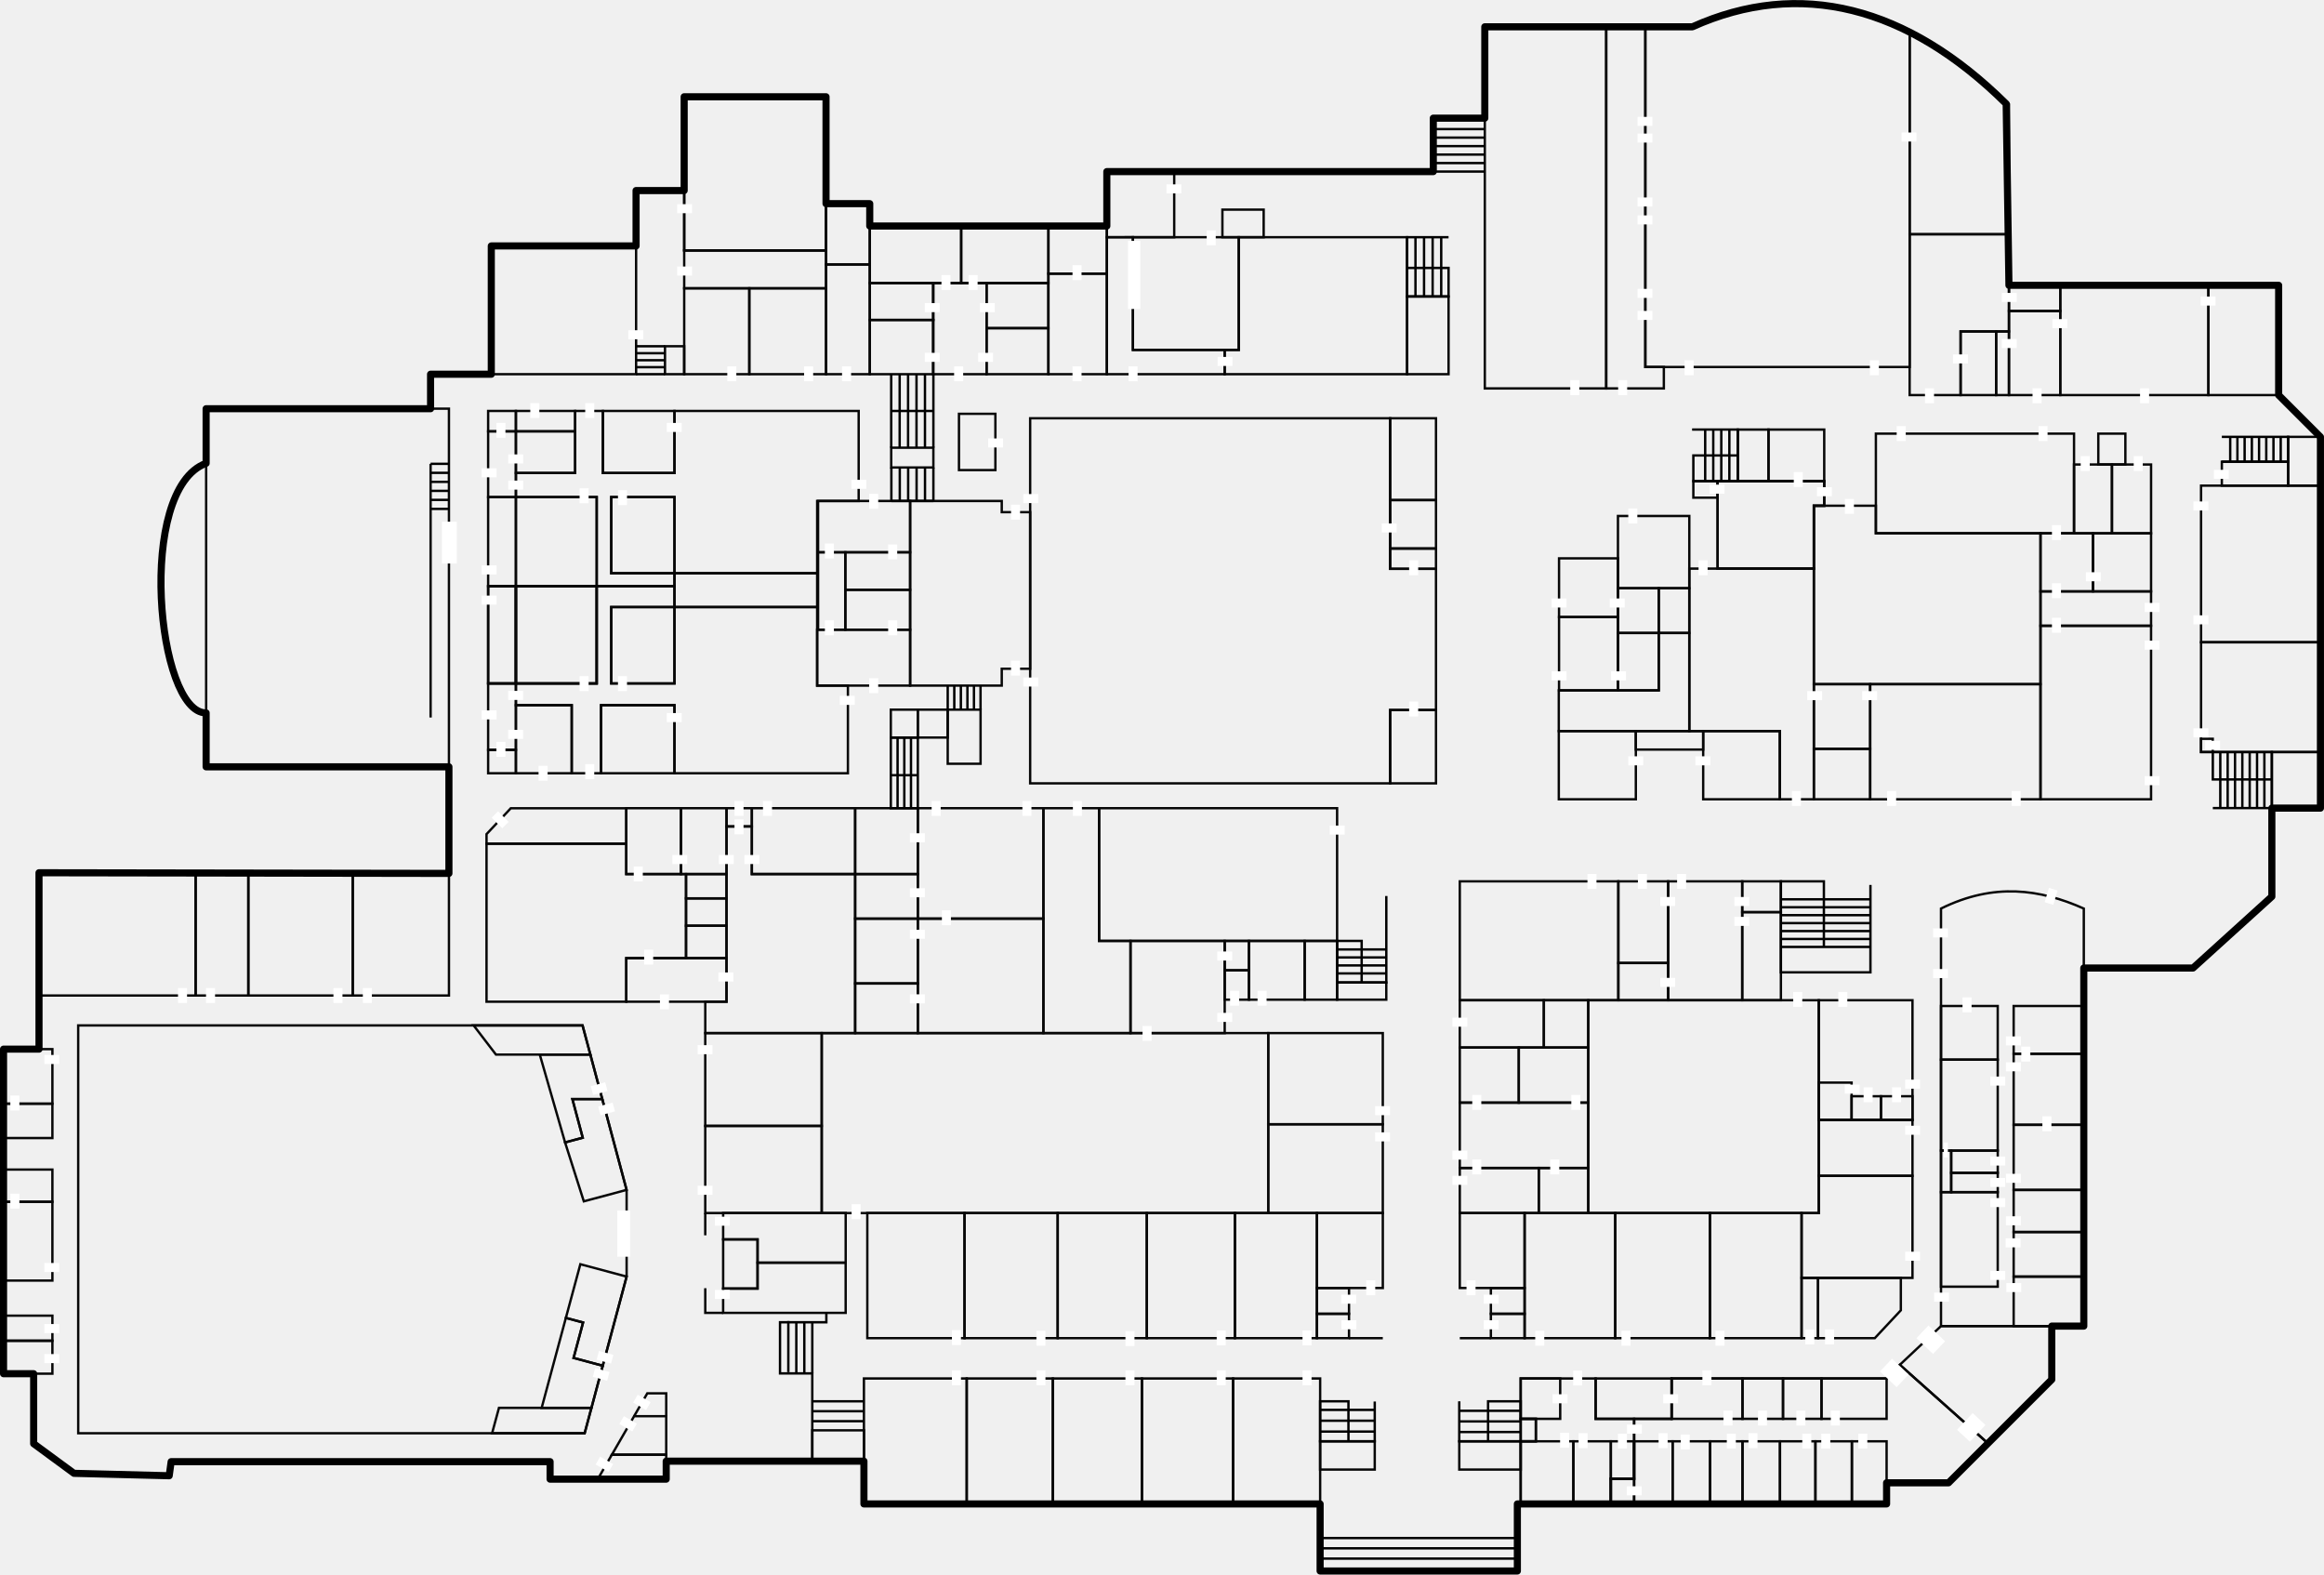
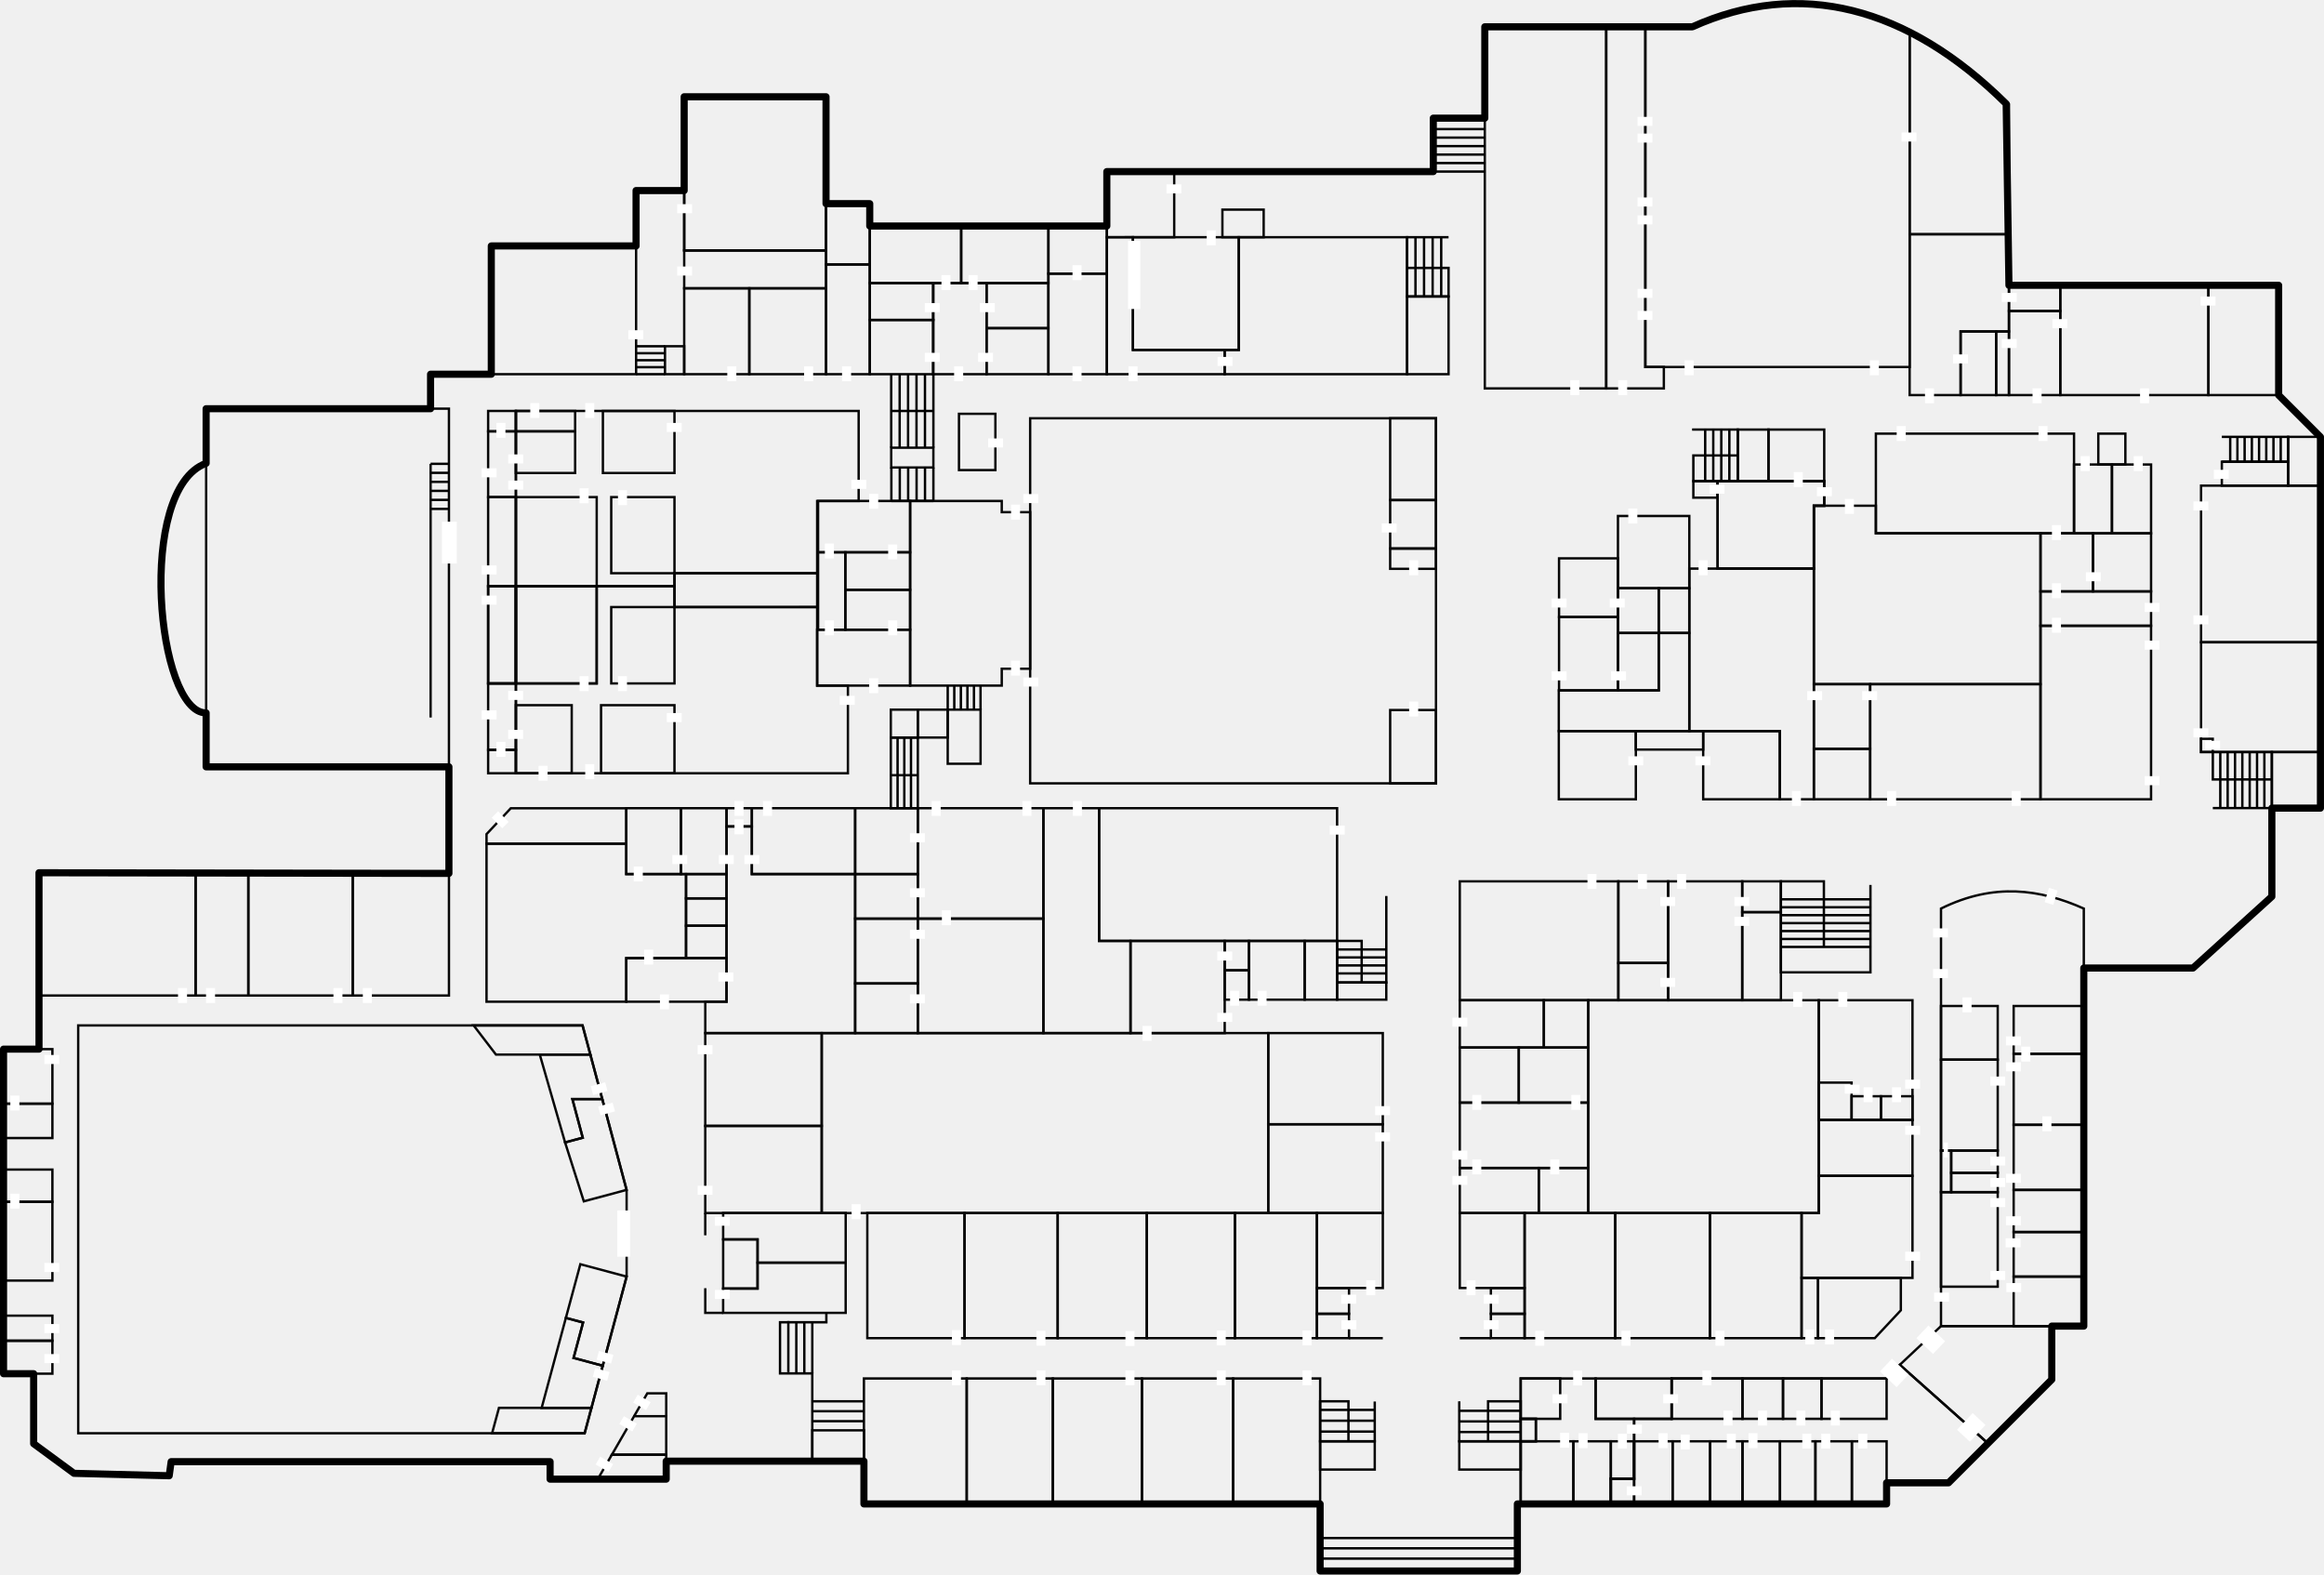
<svg xmlns="http://www.w3.org/2000/svg" width="6.151in" height="4.167in" enable-background="new" version="1.1" viewBox="0 0 590.54 400" xml:space="preserve">
  <g transform="translate(-10.591 -350.69)" fill="none" opacity=".97" stroke="#000">
    <g stroke-linecap="round" stroke-width=".602">
      <rect id="room100" x="472.75" y="604.78" width="23.812" height="30.416" opacity="1" />
      <rect id="room129" x="20.503" y="572.39" width="39.797" height="31.199" opacity="1" />
      <rect id="room131" x="60.301" y="572.43" width="13.39" height="31.154" opacity="1" />
      <rect id="room133" x="73.69" y="572.55" width="26.536" height="31.031" opacity="1" />
      <rect id="room135" x="100.23" y="572.55" width="24.443" height="31.031" opacity="1" />
      <rect id="room137" x="62.974" y="454.49" width="61.696" height="90.982" opacity="1" />
      <rect id="room176" x="135.44" y="413.14" width="36.788" height="32.591" opacity="1" />
      <rect x="184.45" y="375.24" width="36.047" height="39.031" opacity="1" />
      <rect x="220.5" y="402.4" width="11.11" height="15.455" opacity="1" />
      <rect id="room168" x="220.5" y="417.85" width="11.11" height="27.875" opacity="1" />
      <rect id="room170" x="200.99" y="423.9" width="19.505" height="21.83" opacity="1" />
      <rect id="room172" x="184.45" y="423.9" width="16.542" height="21.83" opacity="1" />
      <rect id="room166B" x="231.61" y="408.08" width="23.22" height="14.49" opacity="1" />
      <rect id="room166A" x="231.61" y="422.57" width="16.165" height="9.384" opacity="1" />
      <rect id="room166" x="247.67" y="422.57" width="13.618" height="23.162" opacity="1" />
      <rect id="room166C" x="254.83" y="408.08" width="22.172" height="14.49" opacity="1" />
      <rect id="room166D" x="261.28" y="422.57" width="15.713" height="11.465" opacity="1" />
      <rect id="room166E" x="261.28" y="434.03" width="15.713" height="11.697" opacity="1" />
      <rect id="room164A" x="277" y="408.08" width="14.852" height="12.098" opacity="1" />
      <rect id="room164" x="277" y="420.18" width="14.852" height="25.554" opacity="1" />
      <rect x="298.47" y="410.92" width="26.898" height="28.632" opacity="1" />
      <path id="room162" d="m291.85 410.92v34.807l29.933 2.2e-4v-6.176h-23.31v-28.632z" opacity="1" />
      <path d="m325.37 410.92v28.632h-3.587v6.176h46.361v-34.807z" opacity="1" />
      <rect x="321.21" y="403.92" width="10.483" height="7.003" opacity="1" />
      <rect x="368.14" y="425.98" width="10.537" height="19.748" opacity="1" />
      <rect id="room158" x="387.89" y="357.46" width="30.845" height="91.881" opacity="1" />
      <path d="m418.74 357.46v91.881h14.643v-5.44h-4.704v-86.441z" opacity="1" />
      <path id="room156" d="m428.68 357.46h11.988c18.039-8.507 33.256-8.076 55.177 1.294v85.147h-67.165z" opacity="1" />
      <path id="room156A" d="m495.84 358.76c9.493 5.035 18.154 11.4 25.236 18.347v33.067h-25.236z" opacity="1" />
      <path id="room154C" d="m495.84 410.17v40.867h12.951v-16.17h12.285v-24.697z" opacity="1" />
      <rect x="508.79" y="434.87" width="9.029" height="16.17" opacity="1" />
      <rect x="517.82" y="434.87" width="3.255" height="16.17" opacity="1" />
      <rect x="521.08" y="423.14" width="13.037" height="6.52" opacity="1" />
      <rect id="room152" x="521.08" y="429.66" width="13.037" height="21.379" opacity="1" />
      <rect id="room150" x="534.11" y="423.14" width="37.649" height="27.9" opacity="1" />
      <rect id="room150A" x="571.76" y="423.14" width="17.846" height="27.9" opacity="1" />
      <rect id="room148" x="569.89" y="474.04" width="30.332" height="39.794" opacity="1" />
      <rect id="room146" x="569.89" y="513.83" width="30.332" height="27.899" opacity="1" />
      <path d="m471.5 479.15v45.331h57.593v-38.334h-41.833v-6.997z" opacity="1" />
      <rect id="room153" x="487.26" y="460.83" width="50.352" height="25.312" opacity="1" />
      <rect x="529.09" y="486.15" width="13.338" height="14.758" opacity="1" />
      <rect x="542.43" y="486.15" width="14.758" height="14.758" opacity="1" />
      <rect x="537.61" y="468.67" width="9.638" height="17.481" opacity="1" />
      <rect id="room151" x="529.09" y="500.91" width="28.096" height="8.735" opacity="1" />
      <rect id="room149" x="529.09" y="509.64" width="28.096" height="44.085" opacity="1" />
      <rect id="room147" x="485.81" y="524.48" width="43.281" height="29.244" opacity="1" />
      <rect x="471.5" y="524.48" width="14.312" height="16.423" opacity="1" />
      <rect x="471.5" y="540.9" width="14.312" height="12.821" opacity="1" />
      <path id="room145" d="m439.85 495.12v41.285h23.002v17.317h8.646v-58.602z" opacity="1" />
      <path d="m447.05 472.9v22.223h24.449v-15.972h2.64v-6.251h-2.64z" opacity="1" />
      <rect x="459.97" y="459.8" width="14.166" height="13.104" opacity="1" />
      <rect x="443.38" y="536.41" width="19.474" height="17.317" opacity="1" />
      <path d="m432.09 511.47v14.584h-25.403v10.35h33.166v-24.934z" opacity="1" />
      <path id="room155" d="m447.05 472.9v22.223h24.449v-15.972h2.64v-6.251h-2.64z" opacity="1" />
      <rect id="room157" x="421.72" y="481.75" width="18.133" height="18.362" opacity="1" />
      <rect x="421.72" y="500.11" width="10.37" height="11.361" opacity="1" />
      <rect x="432.09" y="500.11" width="7.763" height="11.361" opacity="1" />
      <rect x="421.72" y="511.47" width="10.37" height="14.584" opacity="1" />
      <rect id="room159" x="406.75" y="492.51" width="14.969" height="14.918" opacity="1" />
      <rect id="room161" x="406.75" y="507.43" width="14.969" height="18.627" opacity="1" />
      <rect x="406.69" y="536.41" width="19.576" height="17.317" opacity="1" />
      <rect x="547.25" y="468.67" width="9.939" height="17.481" opacity="1" />
-       <path id="room163" d="m272.36 456.92v92.759h91.479v-18.629h11.644v-35.874h-11.644v-38.256z" opacity="1" />
      <rect x="363.84" y="490.02" width="11.643" height="5.156" opacity="1" />
      <rect x="363.84" y="477.71" width="11.643" height="12.308" opacity="1" />
      <rect x="363.84" y="456.92" width="11.643" height="20.791" opacity="1" />
      <rect x="363.84" y="531.05" width="11.643" height="18.629" opacity="1" />
      <path id="room143" d="m241.86 477.94v46.901h23.281v-4.276h7.218v-39.785h-7.218v-2.841z" opacity="1" />
      <rect id="room141" x="218.24" y="510.64" width="23.624" height="14.206" opacity="1" />
      <rect id="room167" x="218.47" y="477.94" width="23.388" height="13.03" opacity="1" />
      <rect x="225.39" y="490.97" width="16.465" height="9.535" opacity="1" />
      <rect x="225.39" y="500.51" width="16.465" height="10.131" opacity="1" />
      <rect x="218.47" y="490.97" width="6.923" height="19.666" opacity="1" />
      <rect x="165.91" y="476.95" width="16.07" height="19.35" opacity="1" />
      <rect x="181.98" y="496.3" width="36.254" height="8.59" opacity="1" />
      <rect id="room139Z" x="165.91" y="504.89" width="16.07" height="19.406" opacity="1" />
      <rect x="163.79" y="455.07" width="18.187" height="15.76" opacity="1" />
      <rect id="room139A" x="163.32" y="529.82" width="18.658" height="17.289" opacity="1" />
      <rect x="141.68" y="476.95" width="20.539" height="22.643" opacity="1" />
      <rect x="141.68" y="499.59" width="20.539" height="24.703" opacity="1" />
      <rect id="room137E" x="141.68" y="460.25" width="15.054" height="10.585" opacity="1" />
      <rect id="room137A" x="141.68" y="529.82" width="14.189" height="17.289" opacity="1" />
-       <path id="room169" d="m156.74 455.07v15.759h-15.055v6.115h20.54v22.643h19.758v-3.293h-16.07v-19.35h16.07v19.35h36.254v-18.353h10.547v-22.873l-10.547 2.6e-4h-36.254v15.759h-18.187v-15.759z" opacity="1" />
-       <path id="room139" d="m162.22 499.59v24.703h-20.54v5.527h14.189v17.289h7.452v-17.289h18.657v17.289h44.071v-22.263h-7.817v-19.96h-36.254v19.407h-16.07v-19.407h16.07v-5.297z" opacity="1" />
+       <path id="room169" d="m141.68 455.07 2.6e-4 44.519 40.298 2e-5 9e-5 -3.293 36.254 3e-5v-18.353h10.547v-22.873z" opacity="1" />
+       <path id="room139" d="m162.22 499.59-20.539-2e-5v47.519s41.52 2.1e-4 84.369 2.1e-4v-22.263h-7.817v-19.96l-36.254 4.2e-4 -9e-5 -5.297z" opacity="1" />
      <rect id="room139B" x="141.68" y="499.59" width="20.539" height="24.703" opacity="1" />
      <rect x="134.63" y="541.17" width="7.057" height="5.939" opacity="1" />
      <rect x="134.63" y="499.59" width="7.056" height="24.703" opacity="1" />
      <rect x="134.63" y="524.29" width="7.057" height="16.877" opacity="1" />
      <rect id="room137D" x="134.63" y="476.95" width="7.057" height="22.643" opacity="1" />
      <rect id="room137C" x="134.63" y="499.59" width="7.056" height="24.703" opacity="1" />
      <rect x="134.63" y="460.25" width="7.056" height="16.701" opacity="1" />
      <rect x="134.63" y="455.07" width="7.056" height="5.175" opacity="1" />
      <path id="room144" d="m503.81 581.49c13.499-6.666 25.224-4.911 36.286 0v106.07h-36.286z" opacity="1" />
      <rect id="room144A" x="522.27" y="606.24" width="17.823" height="12.142" opacity="1" />
      <rect id="room144D" x="522.27" y="652.98" width="17.823" height="10.697" opacity="1" />
      <rect id="room144E" x="522.27" y="663.67" width="17.823" height="11.323" opacity="1" />
      <rect id="room144F" x="522.27" y="675" width="17.823" height="12.572" opacity="1" />
      <rect id="room144K" x="503.81" y="606.24" width="14.411" height="13.639" opacity="1" />
      <rect id="room144J" x="503.81" y="619.88" width="14.411" height="23.11" opacity="1" />
      <rect x="503.81" y="642.99" width="2.584" height="10.554" opacity="1" />
      <rect id="room144G" x="503.81" y="653.54" width="14.411" height="24.02" opacity="1" />
      <rect id="room144H" x="506.4" y="648.63" width="11.828" height="4.913" opacity="1" />
      <rect id="room144I" x="506.4" y="642.99" width="11.828" height="5.641" opacity="1" />
      <rect id="room107A" x="481.16" y="716.84" width="8.825" height="15.914" opacity="1" />
      <rect id="room107J" x="473.44" y="700.88" width="16.545" height="10.253" opacity="1" />
      <rect id="room107I" x="463.66" y="700.88" width="9.779" height="10.253" opacity="1" />
      <rect id="room107H" x="453.37" y="700.88" width="10.294" height="10.253" opacity="1" />
      <rect id="room111" x="435.35" y="700.88" width="18.014" height="10.253" opacity="1" />
      <rect x="416.05" y="700.88" width="19.301" height="10.253" opacity="1" />
      <rect id="room107B" x="471.9" y="716.84" width="9.264" height="15.914" opacity="1" />
      <rect id="room107C" x="462.89" y="716.84" width="9.007" height="15.914" opacity="1" />
      <rect id="room107D" x="453.37" y="716.84" width="9.522" height="15.914" opacity="1" />
      <rect id="room107E" x="445.13" y="716.84" width="8.235" height="15.914" opacity="1" />
      <rect id="room107F" x="435.61" y="716.84" width="9.522" height="15.914" opacity="1" />
      <rect id="room107G" x="425.83" y="716.84" width="9.779" height="15.914" opacity="1" />
      <rect x="419.91" y="726.36" width="5.919" height="6.393" opacity="1" />
      <rect x="419.91" y="716.84" width="5.919" height="9.522" opacity="1" />
      <rect id="room115A" x="410.39" y="716.84" width="9.522" height="15.914" opacity="1" />
      <rect id="room115B" x="397.01" y="716.84" width="13.382" height="15.914" opacity="1" />
      <rect id="room117" x="323.93" y="700.88" width="22.118" height="31.87" opacity="1" />
    </g>
    <path id="room107" d="m489.99 732.75v-5.37h15.74l10.022-10.022-22.406-19.949-3.356 3.472h-54.632v10.252h-9.522v15.224h-5.919v6.393z" stroke-width=".602px" />
    <path id="room105" d="m493.34 697.41 10.47-9.841h28.147v13.579l-16.211 16.211z" stroke-width=".602px" />
    <g stroke-linecap="round" stroke-width=".602">
      <rect id="room140" x="381.53" y="574.58" width="40.289" height="30.205" opacity="1" />
      <rect id="room138D" x="381.53" y="604.78" width="21.364" height="12.01" opacity="1" />
      <rect x="402.89" y="604.78" width="11.282" height="12.01" opacity="1" />
      <rect id="room138S" x="381.53" y="616.79" width="14.995" height="14.012" opacity="1" />
      <rect id="room138C" x="396.52" y="616.79" width="17.651" height="14.012" opacity="1" />
      <rect id="room138" x="381.53" y="630.8" width="32.646" height="16.599" opacity="1" />
      <rect id="room138B" x="401.6" y="647.4" width="12.573" height="11.452" opacity="1" />
      <rect id="room138A" x="381.53" y="647.4" width="20.073" height="11.452" opacity="1" />
      <rect id="room114" x="398" y="658.85" width="23.032" height="31.782" opacity="1" />
      <rect id="room112" x="421.03" y="658.85" width="24.061" height="31.782" opacity="1" />
      <rect id="room110" x="445.09" y="658.85" width="23.289" height="31.782" opacity="1" />
      <path d="m472.75 649.39v9.463h-4.367v16.469h28.179v-25.932z" opacity="1" />
      <rect x="468.38" y="675.32" width="4.185" height="15.312" opacity="1" />
      <path id="room106" d="m472.57 675.32h21.034v8.235l-6.617 7.077h-14.417z" opacity="1" />
      <rect id="room102" x="472.75" y="635.2" width="23.812" height="14.194" opacity="1" />
      <rect id="room100B" x="472.75" y="625.71" width="8.344" height="9.49" opacity="1" />
      <rect id="room100Z" x="481.09" y="629.17" width="7.461" height="6.032" opacity="1" />
      <rect id="room100Y" x="488.55" y="629.17" width="8.007" height="6.032" opacity="1" />
      <rect id="room142" x="434.48" y="574.58" width="18.817" height="30.205" opacity="1" />
      <rect id="room142B" x="421.82" y="595.32" width="12.664" height="9.46" opacity="1" />
      <rect id="room142A" x="421.82" y="574.58" width="12.664" height="20.744" opacity="1" />
      <rect id="room142C" x="453.3" y="582.4" width="9.826" height="22.38" opacity="1" />
      <rect id="room142S" x="453.3" y="574.58" width="9.826" height="7.825" opacity="1" />
      <rect id="room119" x="300.76" y="700.88" width="23.161" height="31.87" opacity="1" />
      <rect id="room121" x="278.12" y="700.88" width="22.646" height="31.87" opacity="1" />
      <rect id="room123" x="256.24" y="700.88" width="21.874" height="31.87" opacity="1" />
      <rect id="room125" x="230.12" y="700.88" width="26.12" height="31.87" opacity="1" />
      <rect id="room115Z" x="397.01" y="700.88" width="10.036" height="10.253" opacity="1" />
      <rect id="room116" x="324.39" y="658.85" width="20.837" height="31.782" opacity="1" />
      <rect x="345.23" y="658.85" width="16.741" height="19.044" opacity="1" />
      <rect id="room136" x="332.85" y="636.29" width="29.115" height="22.564" opacity="1" />
      <rect id="room134" x="332.85" y="613.13" width="29.115" height="23.161" opacity="1" />
      <rect id="room118" x="302" y="658.85" width="22.389" height="31.782" opacity="1" />
      <rect id="room120" x="279.36" y="658.85" width="22.646" height="31.782" opacity="1" />
      <rect id="room122" x="255.68" y="658.85" width="23.675" height="31.782" opacity="1" />
      <rect id="room124" x="230.98" y="658.85" width="24.705" height="31.782" opacity="1" />
      <rect x="194.35" y="665.55" width="8.745" height="12.49" opacity="1" />
      <path d="m194.35 658.85v6.691h8.745v5.919h22.388v-12.61h-22.388z" opacity="1" />
      <path d="m203.09 671.46v6.571h-8.745v6.177h31.133v-12.748z" opacity="1" />
      <rect id="room126" x="189.8" y="636.71" width="29.594" height="22.14" opacity="1" />
      <rect id="room126A" x="189.8" y="613.13" width="29.594" height="23.585" opacity="1" />
      <path id="room128B" d="m195.21 560.63v44.519h-5.405v7.978h38.087v-40.403h-26.249v-12.095z" opacity="1" />
      <rect x="227.89" y="600.52" width="15.926" height="12.61" opacity="1" />
      <rect x="227.89" y="584.05" width="15.926" height="16.47" opacity="1" />
      <rect x="227.89" y="572.73" width="15.926" height="11.323" opacity="1" />
      <rect x="227.89" y="556" width="15.926" height="16.727" opacity="1" />
      <rect id="room128" x="169.73" y="594.09" width="25.477" height="11.065" opacity="1" />
      <rect x="195.21" y="556" width="6.433" height="4.632" opacity="1" />
      <rect id="room128C" x="201.64" y="556" width="26.249" height="16.727" opacity="1" />
      <rect x="184.91" y="585.85" width="10.294" height="8.235" opacity="1" />
      <rect x="184.91" y="578.9" width="10.294" height="6.948" opacity="1" />
      <rect x="184.91" y="572.73" width="10.294" height="6.176" opacity="1" />
      <rect id="room128B.3" x="183.63" y="556" width="11.58" height="16.727" opacity="1" />
      <rect id="room128A.4" x="169.73" y="556" width="13.896" height="16.727" opacity="1" />
      <path d="m134.22 562.58 6.164-6.576h29.349v9.007h-35.513z" opacity="1" />
      <path id="room128A" d="m134.22 565.01v40.145h35.513v-11.065h15.183v-21.36h-15.183v-7.72z" opacity="1" />
      <rect id="room130A" x="243.81" y="556" width="31.91" height="28.05" opacity="1" />
      <rect id="room130B" x="243.81" y="584.05" width="31.91" height="29.08" opacity="1" />
      <path id="room130C" d="m275.72 556-1.5e-4 33.711v23.419h22.131v-23.419h-7.978l1.5e-4 -33.711z" opacity="1" />
      <rect x="297.86" y="589.71" width="23.933" height="23.419" opacity="1" />
      <rect id="room132" x="289.88" y="556" width="60.476" height="33.711" opacity="1" />
      <rect x="321.79" y="589.71" width="6.176" height="7.463" opacity="1" />
      <rect x="321.79" y="597.17" width="6.176" height="7.463" opacity="1" />
      <rect x="327.96" y="589.71" width="14.154" height="14.926" opacity="1" />
      <rect x="342.12" y="589.71" width="8.235" height="14.926" opacity="1" />
      <rect x="11.495" y="617.2" width="12.412" height="13.861" opacity="1" />
      <rect x="11.495" y="631.06" width="12.412" height="8.735" opacity="1" />
      <rect x="11.495" y="647.8" width="12.412" height="8.189" opacity="1" />
      <rect x="11.495" y="655.99" width="12.412" height="20.017" opacity="1" />
      <rect x="11.495" y="684.92" width="12.412" height="6.369" opacity="1" />
      <rect x="11.495" y="691.29" width="12.412" height="8.372" opacity="1" />
    </g>
    <g stroke-width=".602px">
      <path id="room127C" d="m179.88 726.45-3.5e-4 -6.208h-13.808l-3.589 6.216z" />
      <path id="room127B" d="m166.07 720.25 5.649-9.784h8.16v9.784z" />
      <path id="room127A" d="m171.72 710.46 3.355-5.811h4.805v5.811" />
      <path id="room127" d="m30.46 611.18h128.16l11.198 41.792v22.029l-10.662 39.793h-128.69z" />
      <path d="m158.62 611.18 1.986 7.413h-23.989l-5.672-7.413z" />
      <path id="room127G" d="m160.6 618.59 3.031 11.313h-7.591l2.628 9.808-4.486 1.202-6.429-22.323z" />
      <path id="room127F" d="m163.63 629.9 6.18 23.065-10.866 2.912-4.763-14.967 4.486-1.202-2.628-9.808z" />
      <path d="m159.15 714.79 1.727-6.446h-23.494l-1.75 6.446z" />
      <path id="room127D" d="m160.88 708.35 2.868-10.704-7.406-1.984 2.411-8.999-4.374-1.172-6.15 22.86z" />
      <path id="room127E" d="m163.75 697.64 6.067-22.642-11.756-3.15-3.68 13.636 4.374 1.172-2.411 8.999z" />
    </g>
    <g stroke-linecap="round" stroke-width=".602">
      <rect x="452.18" y="459.8" width="7.794" height="13.104" opacity="1" />
      <rect x="440.88" y="472.9" width="6.17" height="4.2" opacity="1" />
      <rect x="587.88" y="541.73" width="12.345" height="14.238" opacity="1" />
      <rect x="592.03" y="461.65" width="8.2" height="12.384" opacity="1" />
      <rect x="381.4" y="716.84" width="15.615" height="7.188" opacity="1" />
      <rect x="346.04" y="716.84" width="13.882" height="7.185" opacity="1" />
      <rect x="397.01" y="711.13" width="3.852" height="5.702" opacity="1" />
      <rect x="345.23" y="684.44" width="8.152" height="6.193" opacity="1" />
      <rect x="345.23" y="677.9" width="8.152" height="6.544" opacity="1" />
      <rect x="217" y="714.06" width="13.127" height="7.83" opacity="1" />
    </g>
    <path d="m189.8 658.85-3.7e-4 5.659" stroke-width=".602px" />
    <path d="m194.35 684.21-4.546-1.8e-4v-6.265" stroke-width=".602px" />
    <g stroke-linecap="round" stroke-width=".602">
      <rect x="236.95" y="530.96" width="6.864" height="7.087" opacity="1" />
      <rect x="243.81" y="530.96" width="7.592" height="7.087" opacity="1" />
      <rect x="251.41" y="530.96" width="8.348" height="13.746" opacity="1" />
      <rect id="room165" x="254.27" y="455.79" width="9.255" height="14.295" opacity="1" />
      <rect x="179.57" y="438.63" width="4.873" height="7.102" opacity="1" />
      <rect x="381.53" y="658.85" width="16.47" height="19.044" opacity="1" />
      <rect x="389.43" y="684.44" width="8.573" height="6.193" opacity="1" />
      <rect x="389.43" y="677.9" width="8.573" height="6.544" opacity="1" />
    </g>
    <path d="m353.38 690.64h8.589" stroke-width=".602px" />
    <path d="m389.43 690.64h-7.897" stroke-width=".602px" />
    <rect x="350.35" y="600.27" width="12.503" height="4.372" opacity="1" stroke-linecap="round" stroke-width=".602" />
    <path id="room115" d="m416.05 700.88v10.253l9.779-3.5e-4v15.224h-5.919v6.393h-22.903v-15.914h3.852v-5.702h-3.852v-10.253z" stroke-width=".602px" />
    <g stroke-linecap="round" stroke-width=".602">
      <rect x="414.18" y="604.78" width="58.574" height="54.072" opacity="1" />
      <rect x="219.4" y="613.13" width="113.46" height="45.725" opacity="1" />
      <rect id="room144C" x="522.27" y="636.44" width="17.823" height="16.537" opacity="1" />
      <rect id="room144B" x="522.27" y="618.38" width="17.823" height="18.059" opacity="1" />
      <rect x="426.26" y="536.41" width="17.118" height="4.688" opacity="1" />
      <rect x="184.45" y="414.27" width="36.047" height="9.629" opacity="1" />
      <rect id="room166S" x="231.61" y="431.95" width="16.165" height="13.778" opacity="1" />
      <rect x="291.85" y="394.25" width="17.113" height="16.671" opacity="1" />
      <rect x="543.78" y="460.83" width="6.878" height="7.831" opacity="1" />
      <rect id="room174" x="184.45" y="375.24" width="36.047" height="39.031" opacity="1" />
    </g>
    <path d="m120.01 468.5v64.449" stroke-width=".602px" />
    <g stroke-linecap="round" stroke-width=".602">
      <rect x="141.68" y="455.07" width="15.054" height="5.175" opacity="1" />
      <rect x="575.17" y="467.97" width="16.857" height="6.069" opacity="1" />
      <rect x="569.89" y="538.35" width="2.973" height="3.381" opacity="1" />
      <rect x="237.05" y="464.41" width="10.716" height="5.023" opacity="1" />
+       <rect id="room163" x="272.36" y="456.92" width="103.12" height="92.759" opacity="1" />
    </g>
  </g>
  <g transform="translate(-10.591 -350.69)" fill="#fff">
    <rect x="421.71" y="714.9" width="2.296" height="3.789" />
    <rect x="411.72" y="714.78" width="2.296" height="3.789" />
    <rect x="407.02" y="714.67" width="2.296" height="3.789" />
    <rect transform="rotate(90)" x="728.27" y="-427.74" width="2.296" height="3.789" />
    <rect x="432.05" y="714.78" width="2.296" height="3.789" />
    <rect x="437.67" y="715.13" width="2.296" height="3.789" />
    <rect x="449.38" y="714.9" width="2.296" height="3.789" />
    <rect x="454.89" y="714.78" width="2.296" height="3.789" />
    <rect x="468.56" y="714.9" width="2.296" height="3.789" />
    <rect x="473.38" y="714.9" width="2.296" height="3.789" />
    <rect x="482.79" y="714.9" width="2.296" height="3.789" />
    <rect x="475.81" y="709.05" width="2.296" height="3.789" />
    <rect x="467.05" y="709.05" width="2.296" height="3.789" />
    <rect x="457.3" y="709.05" width="2.296" height="3.789" />
    <rect x="448.54" y="709.05" width="2.296" height="3.789" />
    <rect x="443.18" y="698.82" width="2.296" height="3.789" />
    <rect transform="rotate(90)" x="704.89" y="-408.91" width="2.296" height="3.789" />
    <rect transform="rotate(90)" x="704.89" y="-437" width="2.296" height="3.789" />
    <rect transform="rotate(90)" x="712.6" y="-427.8" width="2.296" height="3.789" />
    <rect x="410.34" y="698.87" width="2.296" height="3.789" />
    <rect transform="rotate(-46.548)" x="-171.68" y="835.28" width="4.444" height="5.813" />
    <rect transform="rotate(-46.548)" x="-159.18" y="836.2" width="4.444" height="5.813" />
    <rect transform="rotate(43.106)" x="858.66" y="168.34" width="4.444" height="5.813" />
    <rect x="474.35" y="688.43" width="2.296" height="3.789" />
    <rect transform="rotate(90)" x="679.07" y="-505.84" width="2.296" height="3.789" />
    <rect transform="rotate(90)" x="676.64" y="-524.19" width="2.296" height="3.789" />
    <rect transform="rotate(90)" x="665.27" y="-524.03" width="2.296" height="3.789" />
    <rect transform="rotate(90)" x="659.67" y="-524.11" width="2.296" height="3.789" />
    <rect transform="rotate(90)" x="673.55" y="-520.13" width="2.296" height="3.789" />
    <rect transform="rotate(90)" x="655.04" y="-520.13" width="2.296" height="3.789" />
    <rect transform="rotate(90)" x="649.93" y="-520.13" width="2.296" height="3.789" />
    <rect transform="rotate(90)" x="644.49" y="-520.13" width="2.296" height="3.789" />
    <rect transform="rotate(90)" x="648.88" y="-524.11" width="2.296" height="3.789" />
    <rect transform="rotate(90)" x="620.55" y="-524.11" width="2.296" height="3.789" />
    <rect transform="rotate(90)" x="613.97" y="-524.11" width="2.296" height="3.789" />
    <rect x="524.21" y="616.57" width="2.296" height="3.789" />
    <rect x="504.53" y="640.93" width="1.029" height="3.789" />
    <rect x="509.28" y="604.06" width="2.296" height="3.789" />
    <rect transform="rotate(90)" x="596.86" y="-505.58" width="2.296" height="3.789" />
    <rect transform="rotate(90)" x="586.53" y="-505.58" width="2.296" height="3.789" />
    <rect transform="rotate(17.046)" x="676.83" y="395.2" width="2.296" height="3.789" />
    <rect x="341.57" y="698.82" width="2.296" height="3.789" />
    <rect x="319.76" y="698.82" width="2.296" height="3.789" />
    <rect x="296.57" y="698.82" width="2.296" height="3.789" />
    <rect x="273.95" y="698.82" width="2.296" height="3.789" />
    <rect x="252.48" y="698.82" width="2.296" height="3.789" />
    <rect x="341.57" y="688.68" width="2.296" height="3.789" />
    <rect x="319.76" y="688.68" width="2.296" height="3.789" />
    <rect x="296.57" y="688.84" width="2.296" height="3.789" />
    <rect x="273.95" y="688.76" width="2.296" height="3.789" />
    <rect x="252.48" y="688.59" width="2.296" height="3.789" />
    <rect x="400.7" y="688.77" width="2.296" height="3.789" />
    <rect x="422.62" y="688.77" width="2.296" height="3.789" />
    <rect x="446.49" y="688.77" width="2.296" height="3.789" />
    <rect transform="rotate(90)" x="636.67" y="-498.49" width="2.296" height="3.789" />
    <rect transform="rotate(90)" x="624.96" y="-498.49" width="2.296" height="3.789" />
    <rect x="477.71" y="602.68" width="2.296" height="3.789" />
    <rect x="484.14" y="626.9" width="2.296" height="3.789" />
    <rect x="491.37" y="626.9" width="2.296" height="3.789" />
    <rect transform="rotate(90)" x="626.22" y="-483.14" width="2.296" height="3.789" />
    <rect x="466.26" y="602.68" width="2.296" height="3.789" />
    <rect x="436.75" y="572.71" width="2.296" height="3.789" />
    <rect x="426.79" y="572.71" width="2.296" height="3.789" />
    <rect transform="rotate(90)" x="578.55" y="-455.09" width="2.296" height="3.789" />
    <rect transform="rotate(90)" x="583.6" y="-455.09" width="2.296" height="3.789" />
    <rect transform="rotate(90)" x="578.55" y="-436.26" width="2.296" height="3.789" />
    <rect transform="rotate(90)" x="599.1" y="-436.26" width="2.296" height="3.789" />
    <rect transform="rotate(90)" x="609.21" y="-383.45" width="2.296" height="3.789" />
    <rect transform="rotate(90)" x="649.39" y="-383.45" width="2.296" height="3.789" />
    <rect transform="rotate(90)" x="642.98" y="-383.45" width="2.296" height="3.789" />
    <rect x="384.7" y="645.25" width="2.296" height="3.789" />
    <rect x="384.7" y="628.85" width="2.296" height="3.789" />
    <rect x="409.87" y="628.85" width="2.296" height="3.789" />
    <rect x="404.51" y="645.25" width="2.296" height="3.789" />
    <rect transform="rotate(90)" x="679.59" y="-391.41" width="2.296" height="3.789" />
    <rect transform="rotate(90)" x="686.09" y="-391.41" width="2.296" height="3.789" />
    <rect x="383.24" y="675.94" width="2.296" height="3.789" />
    <rect x="357.75" y="675.94" width="2.296" height="3.789" />
    <rect transform="rotate(90)" x="679.59" y="-355.2" width="2.296" height="3.789" />
    <rect transform="rotate(90)" x="686.09" y="-355.24" width="2.296" height="3.789" />
    <rect transform="rotate(90)" x="638.35" y="-363.8" width="2.296" height="3.789" />
    <rect transform="rotate(90)" x="631.69" y="-363.8" width="2.296" height="3.789" />
    <rect x="330.14" y="602.38" width="2.296" height="3.789" />
    <rect x="323.16" y="602.38" width="2.296" height="3.789" />
    <rect x="300.92" y="611.31" width="2.296" height="3.789" />
    <rect transform="rotate(90)" x="592.4" y="-323.7" width="2.296" height="3.789" />
    <rect x="283.22" y="554.16" width="2.296" height="3.789" />
    <rect transform="rotate(90)" x="560.41" y="-352.28" width="2.296" height="3.789" />
    <rect transform="rotate(90)" x="607.99" y="-323.7" width="2.296" height="3.789" />
    <rect x="270.39" y="554.16" width="2.296" height="3.789" />
    <rect x="247.33" y="554.16" width="2.296" height="3.789" />
    <rect x="249.93" y="581.93" width="2.296" height="3.789" />
    <rect transform="rotate(90)" x="562.36" y="-245.6" width="2.296" height="3.789" />
    <rect transform="rotate(90)" x="576.33" y="-245.6" width="2.296" height="3.789" />
    <rect transform="rotate(90)" x="586.88" y="-245.6" width="2.296" height="3.789" />
    <rect transform="rotate(90)" x="603.28" y="-245.6" width="2.296" height="3.789" />
    <rect x="204.47" y="554.16" width="2.296" height="3.789" />
    <rect transform="rotate(90)" x="567.88" y="-203.54" width="2.296" height="3.789" />
    <rect transform="rotate(90)" x="567.88" y="-197.05" width="2.296" height="3.789" />
    <rect transform="rotate(90)" x="567.88" y="-185.22" width="2.296" height="3.789" />
    <rect x="171.63" y="570.81" width="2.296" height="3.789" />
    <rect x="174.27" y="591.93" width="2.296" height="3.789" />
    <rect x="178.29" y="603.3" width="2.296" height="3.789" />
    <rect transform="rotate(90)" x="597.73" y="-196.93" width="2.296" height="3.789" />
    <rect transform="rotate(90)" x="651.92" y="-191.65" width="2.296" height="3.789" />
    <rect transform="rotate(90)" x="659.78" y="-196.04" width="2.296" height="3.789" />
    <rect transform="rotate(90)" x="678.39" y="-196.04" width="2.296" height="3.789" />
    <rect transform="rotate(90)" x="616.2" y="-191.65" width="2.296" height="3.789" />
    <rect transform="rotate(90)" x="694.68" y="-25.649" width="2.296" height="3.789" />
    <rect transform="rotate(90)" x="687.05" y="-25.649" width="2.296" height="3.789" />
    <rect transform="rotate(90)" x="671.54" y="-25.649" width="2.296" height="3.789" />
    <rect x="13.217" y="653.93" width="2.296" height="3.789" />
    <rect x="13.217" y="629" width="2.296" height="3.789" />
    <rect transform="rotate(90)" x="618.69" y="-25.649" width="2.296" height="3.789" />
    <rect transform="rotate(90)" x="658.19" y="-170.7" width="11.757" height="3.251" />
    <rect x="102.79" y="601.68" width="2.296" height="3.789" />
    <rect x="95.319" y="601.68" width="2.296" height="3.789" />
    <rect x="147.44" y="545.22" width="2.296" height="3.789" />
    <rect x="167.62" y="522.45" width="2.296" height="3.789" />
    <rect x="167.62" y="475.2" width="2.296" height="3.789" />
    <rect x="220.2" y="488.75" width="2.296" height="3.789" />
    <rect x="220.2" y="508.27" width="2.296" height="3.789" />
    <rect x="236.28" y="508.27" width="2.296" height="3.789" />
    <rect x="236.28" y="488.98" width="2.296" height="3.789" />
    <rect x="231.45" y="522.97" width="2.296" height="3.789" />
    <rect x="231.45" y="476.12" width="2.296" height="3.789" />
    <rect transform="rotate(90)" x="531.14" y="-136.77" width="2.296" height="3.789" />
    <rect transform="rotate(90)" x="501.98" y="-136.77" width="2.296" height="3.789" />
    <rect transform="rotate(90)" x="494.31" y="-136.77" width="2.296" height="3.789" />
    <rect transform="rotate(90)" x="469.63" y="-136.77" width="2.296" height="3.789" />
    <rect transform="rotate(90)" x="472.76" y="-143.53" width="2.296" height="3.789" />
    <rect transform="rotate(90)" x="526.19" y="-143.51" width="2.296" height="3.789" />
    <rect x="267.5" y="478.88" width="2.296" height="3.789" />
    <rect x="267.5" y="518.5" width="2.296" height="3.789" />
    <rect transform="rotate(90)" x="476.18" y="-274.4" width="2.296" height="3.789" />
    <rect transform="rotate(90)" x="522.79" y="-274.4" width="2.296" height="3.789" />
    <rect x="368.66" y="528.89" width="2.296" height="3.789" />
    <rect x="368.66" y="493.01" width="2.296" height="3.789" />
    <rect transform="rotate(90)" x="483.65" y="-365.49" width="2.296" height="3.789" />
    <rect transform="rotate(90)" x="434.56" y="-174.05" width="2.296" height="3.789" />
    <rect x="195.4" y="443.74" width="2.296" height="3.789" />
    <rect x="214.92" y="443.74" width="2.296" height="3.789" />
    <rect x="224.56" y="443.74" width="2.296" height="3.789" />
    <rect x="253.04" y="443.74" width="2.296" height="3.789" />
    <rect x="249.82" y="420.55" width="2.296" height="3.789" />
    <rect x="256.71" y="420.55" width="2.296" height="3.789" />
    <rect transform="rotate(90)" x="427.67" y="-249.37" width="2.296" height="3.789" />
    <rect transform="rotate(90)" x="427.67" y="-263.38" width="2.296" height="3.789" />
    <rect transform="rotate(90)" x="440.3" y="-249.37" width="2.296" height="3.789" />
    <rect transform="rotate(90)" x="440.3" y="-262.92" width="2.296" height="3.789" />
    <rect x="283.12" y="443.74" width="2.296" height="3.789" />
    <rect x="283.12" y="418.03" width="2.296" height="3.789" />
    <rect x="297.36" y="443.74" width="2.296" height="3.789" />
    <rect transform="rotate(90)" x="441.34" y="-323.77" width="2.296" height="3.789" />
    <rect transform="rotate(90)" x="411.86" y="-300.35" width="17.301" height="3.12" />
    <rect x="317.22" y="409.19" width="2.296" height="3.789" />
    <rect transform="rotate(90)" x="397.5" y="-310.78" width="2.296" height="3.789" />
    <rect transform="rotate(90)" x="502.71" y="-408.66" width="2.296" height="3.789" />
    <rect transform="rotate(90)" x="502.71" y="-423.43" width="2.296" height="3.789" />
    <rect x="424.35" y="479.86" width="2.296" height="3.789" />
    <rect transform="rotate(90)" x="521.22" y="-408.66" width="2.296" height="3.789" />
    <rect transform="rotate(90)" x="521.22" y="-423.76" width="2.296" height="3.789" />
    <rect transform="rotate(90)" x="542.81" y="-445.19" width="2.296" height="3.789" />
    <rect transform="rotate(90)" x="542.81" y="-428.14" width="2.296" height="3.789" />
    <rect x="442.21" y="493.01" width="2.296" height="3.789" />
    <rect x="465.92" y="551.62" width="2.296" height="3.789" />
    <rect transform="rotate(90)" x="526.25" y="-473.6" width="2.296" height="3.789" />
    <rect transform="rotate(90)" x="526.25" y="-487.57" width="2.296" height="3.789" />
    <rect x="490.11" y="551.62" width="2.296" height="3.789" />
    <rect x="521.77" y="551.62" width="2.296" height="3.789" />
    <rect transform="rotate(90)" x="547.85" y="-559.34" width="2.296" height="3.789" />
    <rect transform="rotate(90)" x="513.42" y="-559.34" width="2.296" height="3.789" />
    <rect transform="rotate(90)" x="503.84" y="-559.34" width="2.296" height="3.789" />
    <rect x="532" y="507.62" width="2.296" height="3.789" />
    <rect x="532" y="498.85" width="2.296" height="3.789" />
    <rect transform="rotate(90)" x="473.79" y="-448.8" width="2.296" height="3.789" />
    <rect transform="rotate(90)" x="474.44" y="-476.07" width="2.296" height="3.789" />
    <rect x="466.4" y="470.6" width="2.296" height="3.789" />
    <rect x="479.39" y="477.42" width="2.296" height="3.789" />
    <rect transform="rotate(90)" x="496.04" y="-544.41" width="2.296" height="3.789" />
    <rect x="532" y="484.08" width="2.296" height="3.789" />
    <rect x="528.59" y="458.91" width="2.296" height="3.789" />
    <rect x="492.55" y="458.91" width="2.296" height="3.789" />
    <rect x="539.31" y="466.54" width="2.296" height="3.789" />
    <rect x="552.78" y="466.54" width="2.296" height="3.789" />
    <rect transform="rotate(90)" x="535.7" y="-571.74" width="2.296" height="3.789" />
    <rect transform="rotate(90)" x="506.99" y="-571.74" width="2.296" height="3.789" />
    <rect transform="rotate(90)" x="478.06" y="-571.74" width="2.296" height="3.789" />
    <rect x="554.39" y="449.32" width="2.296" height="3.789" />
    <rect x="527.07" y="449.32" width="2.296" height="3.789" />
    <rect x="499.74" y="449.32" width="2.296" height="3.789" />
    <rect transform="rotate(90)" x="426" y="-573.57" width="2.296" height="3.789" />
    <rect transform="rotate(90)" x="431.74" y="-535.91" width="2.296" height="3.789" />
    <rect transform="rotate(90)" x="425.08" y="-523.05" width="2.296" height="3.789" />
    <rect transform="rotate(90)" x="436.79" y="-523.05" width="2.296" height="3.789" />
    <rect transform="rotate(90)" x="440.7" y="-510.66" width="2.296" height="3.789" />
    <rect transform="rotate(90)" x="384.32" y="-497.57" width="2.296" height="3.789" />
    <rect x="438.66" y="442.2" width="2.296" height="3.789" />
    <rect x="485.73" y="442.2" width="2.296" height="3.789" />
    <rect x="62.942" y="601.68" width="2.296" height="3.789" />
    <rect x="55.824" y="601.68" width="2.296" height="3.789" />
    <rect transform="rotate(75)" x="652.34" y="2.667" width="2.296" height="3.789" />
    <rect transform="rotate(75)" x="646.86" y="3.16" width="2.296" height="3.789" />
    <rect transform="rotate(105)" x="628.11" y="-340.62" width="2.296" height="3.789" />
    <rect transform="rotate(105)" x="632.58" y="-340.81" width="2.296" height="3.789" />
    <rect transform="rotate(120)" x="524.24" y="-505.8" width="2.296" height="3.789" />
    <rect transform="rotate(120)" x="530.71" y="-505.49" width="2.296" height="3.789" />
    <rect transform="rotate(120)" x="542.63" y="-505.41" width="2.296" height="3.789" />
    <rect transform="rotate(90)" x="418.37" y="-186.45" width="2.296" height="3.789" />
    <rect transform="rotate(90)" x="402.53" y="-186.45" width="2.296" height="3.789" />
    <rect x="413.97" y="572.71" width="2.296" height="3.789" />
    <rect x="226.99" y="656.61" width="2.296" height="3.789" />
    <rect transform="rotate(90)" x="483.2" y="-126.67" width="10.627" height="3.789" />
    <rect x="136.73" y="458.1" width="2.296" height="3.789" />
    <rect x="136.73" y="539.15" width="2.296" height="3.789" />
    <rect transform="rotate(90)" x="531.82" y="-183.81" width="2.296" height="3.789" />
    <rect transform="rotate(90)" x="458.11" y="-183.81" width="2.296" height="3.789" />
    <rect x="197.23" y="554.16" width="2.296" height="3.789" />
    <rect x="197.23" y="558.84" width="2.296" height="3.789" />
    <rect transform="rotate(-45)" x="-299.02" y="490.69" width="2.296" height="3.789" />
    <rect transform="rotate(90)" x="429.65" y="-430.48" width="2.296" height="3.789" />
    <rect transform="rotate(90)" x="424.05" y="-430.48" width="2.296" height="3.789" />
    <rect transform="rotate(90)" x="405.38" y="-430.48" width="2.296" height="3.789" />
    <rect transform="rotate(90)" x="400.83" y="-430.48" width="2.296" height="3.789" />
    <rect transform="rotate(90)" x="384.59" y="-430.48" width="2.296" height="3.789" />
    <rect transform="rotate(90)" x="380.35" y="-430.48" width="2.296" height="3.789" />
    <rect x="145.34" y="453.06" width="2.296" height="3.789" />
    <rect transform="rotate(90)" x="466.11" y="-143.53" width="2.296" height="3.789" />
    <rect transform="rotate(90)" x="536.09" y="-143.51" width="2.296" height="3.789" />
    <rect x="157.87" y="522.45" width="2.296" height="3.789" />
    <rect x="157.87" y="474.72" width="2.296" height="3.789" />
    <rect x="159.3" y="453.06" width="2.296" height="3.789" />
    <rect x="159.3" y="544.8" width="2.296" height="3.789" />
    <rect transform="rotate(90)" x="527.45" y="-227.78" width="2.296" height="3.789" />
    <rect transform="rotate(90)" x="472.57" y="-230.72" width="2.296" height="3.789" />
    <rect transform="rotate(90)" x="624.17" y="-520.13" width="2.296" height="3.789" />
    <rect x="409.6" y="447.24" width="2.296" height="3.789" />
    <rect x="421.77" y="447.24" width="2.296" height="3.789" />
    <rect transform="rotate(90)" x="462.05" y="-265.47" width="2.296" height="3.789" />
    <rect transform="rotate(90)" x="470.02" y="-576.93" width="2.296" height="3.789" />
    <rect transform="rotate(90)" x="538.86" y="-574.72" width="2.296" height="3.789" />
    <rect x="529.57" y="634.27" width="2.296" height="3.789" />
    <rect transform="rotate(90)" x="668.67" y="-498.49" width="2.296" height="3.789" />
    <rect x="469.32" y="688.43" width="2.296" height="3.789" />
  </g>
  <g transform="translate(-10.591 -350.69)" fill="none" stroke="#000">
    <g stroke-width=".602px">
      <path d="m474.05 591.32v-16.744h-10.928l2.7e-4 23.113h22.756l6e-5 -22.2" />
      <path d="m485.88 579.14h-22.756" />
      <path d="m485.88 581.16h-22.756" />
      <path d="m485.88 583.17h-22.756" />
      <path d="m485.88 585.19h-22.756" />
      <path d="m485.88 587.21h-22.756" />
      <path d="m485.88 589.22h-22.756" />
      <path d="m485.88 591.24h-22.756" />
      <path d="m575.17 461.65 16.839 2.5e-4v6.314h-16.839" />
      <path d="m590.13 461.66v6.314" />
      <path d="m588.29 461.66v6.314" />
      <path d="m586.46 461.66v6.314" />
      <path d="m584.63 461.66v6.314" />
      <path d="m582.8 461.66v6.314" />
      <path d="m580.96 461.66v6.314" />
      <path d="m579.13 461.66v6.314" />
      <path d="m577.3 461.66v6.314" />
      <path d="m452.18 466.37h-11.299v6.527l11.3 6e-5 -3.6e-4 -13.104-11.622 1.8e-4 11.622-1.8e-4" />
      <path d="m450.03 459.8v13.104" />
      <path d="m447.98 459.8v13.104" />
      <path d="m445.94 459.8v13.104" />
      <path d="m443.89 459.8v13.104" />
      <path d="m587.88 548.69h-15l7e-5 -6.961 15 2.1e-4 3.1e-4 14.238-15-1.1e-4" />
      <path d="m585.98 541.73v14.238" />
      <path d="m584.12 541.73v14.238" />
      <path d="m582.25 541.73v14.238" />
      <path d="m580.38 541.73v14.238" />
      <path d="m578.52 541.73v14.238" />
      <path d="m576.65 541.73v14.238" />
      <path d="m574.78 541.73v14.238" />
      <path d="m388.72 716.84v-10.159l8.29 1.6e-4 9e-5 10.16-15.615-3.7e-4 9e-5 -10.159" />
      <path d="m397.01 714.48h-15.614" />
      <path d="m397.01 711.79h-15.614" />
      <path d="m397.01 709.09h-15.614" />
      <path d="m220.57 684.21v2.389l-11.772-1.8e-4v12.99h8.199l2.8e-4 22.296" />
      <path d="m217 699.59v-12.989" />
      <path d="m214.97 699.59v-12.989" />
      <path d="m212.94 699.59v-12.989" />
      <path d="m210.91 699.27v-12.989" />
      <path d="m236.95 538.05-7e-5 17.951h6.864v-17.951z" />
      <path d="m243.93 547.61h-6.976" />
      <path d="m242.08 556v-17.951" />
      <path d="m240.38 556v-17.951" />
      <path d="m238.67 556v-17.951" />
      <path d="m237.09 469.44v8.509" />
      <path d="m239.23 469.44v8.509" />
      <path d="m243.5 469.44v8.509" />
      <path d="m245.64 469.44v8.509" />
      <path d="m247.77 469.44v8.509" />
      <path d="m241.36 469.44v8.509" />
      <path d="m179.57 440.4-7.348 1e-5" />
      <path d="m179.57 442.18-7.348 1e-5" />
      <path d="m179.57 445.73-7.348 1e-5" />
      <path d="m179.57 438.63-7.348 1e-5" />
    </g>
    <path d="m179.57 443.95-7.348 1e-5" stroke-width=".603" />
    <g stroke-width=".602px">
      <path d="m247.77 455.07v-9.341" />
      <path d="m368.14 418.73h10.537l-6e-4 7.257h-10.537l2.8e-4 -15.059h10.538" />
      <path d="m376.81 425.98 6e-4 -15.059" />
      <path d="m374.63 425.98 6e-4 -15.059" />
      <path d="m372.45 425.98 6.1e-4 -15.059" />
      <path d="m370.27 425.98 6e-4 -15.059" />
      <path d="m374.81 385.62 13.086-3.4e-4" />
      <path d="m374.81 387.78 13.086-3.4e-4" />
      <path d="m374.81 389.93 13.086-3.4e-4" />
      <path d="m374.81 394.25 13.086-3.4e-4" />
      <path d="m374.81 383.46 13.086-3.4e-4" />
      <path d="m374.81 392.09 13.086-3.4e-4" />
      <path d="m353.24 716.84v-10.163h-7.2l-4e-5 10.163 13.882-1.7e-4 -1.8e-4 -10.106" />
      <path d="m359.93 708.86h-13.882" />
      <path d="m359.93 714.37h-13.882" />
      <path d="m359.93 711.61h-13.882" />
      <path d="m217 706.68h13.127" />
      <path d="m217 709.2h13.127" />
      <path d="m217 711.73h13.127" />
      <path d="m362.86 578.3v21.965l-12.503-6e-5v-10.554h6.241v10.554" />
      <path d="m350.35 593.91h12.503" />
      <path d="m350.35 595.94h12.503" />
      <path d="m350.35 597.97h12.503" />
      <path d="m350.35 591.88h12.503" />
      <path d="m346.04 741.42 50.121 1e-5" />
      <path d="m346.04 744.03 50.121 1e-5" />
      <path d="m346.04 746.64 50.121 2e-5" />
      <path d="m237.05 455.07v-9.341" />
      <path d="m245.63 455.07v-9.341" />
      <path d="m243.48 455.07v-9.341" />
      <path d="m241.34 455.07v-9.341" />
      <path d="m239.2 455.07v-9.341" />
      <path d="m237.09 477.94h10.679" />
      <path d="m120.01 468.5h4.662" />
      <path d="m120.01 473.08h4.662" />
      <path d="m120.01 470.79h4.662" />
      <path d="m120.01 475.37h4.662" />
      <path d="m120.01 477.66h4.662" />
      <path d="m120.01 479.95h4.662" />
      <path d="m259.75 530.96v-6.117" />
      <path d="m251.41 530.96v-6.117" />
      <path d="m256.42 530.96v-6.117" />
      <path d="m254.75 530.96v-6.117" />
      <path d="m253.08 530.96v-6.117" />
      <path d="m258.08 530.96v-6.117" />
      <path d="m237.05 455.07h10.716" />
      <path d="m247.77 464.41v-9.341" />
      <path d="m237.05 464.41v-9.341" />
      <path d="m245.63 464.41v-9.341" />
      <path d="m243.48 464.41v-9.341" />
      <path d="m241.34 464.41v-9.341" />
      <path d="m239.2 464.41v-9.341" />
    </g>
  </g>
  <g transform="translate(-10.591 -350.69)">
    <path d="m520.37 377.02 0.705 46.122h68.532v27.9l10.617 10.617v94.315h-12.345v22.468l-20.025 18.153h-27.759v90.976h-8.139v13.579l-26.233 26.233h-15.74v5.37l-93.822 2e-4v17.036h-50.121v-17.036h-115.92v-10.864h-50.244v4.568h-29.504v-4.444h-96.291l-0.494 3.58-24.196-0.617-10.246-7.53v-17.777h-7.654v-82.464h9.012v-44.812l104.16 0.165v-27.077l-61.696-1e-5 2.49e-4 -13.701c-12.495 0.095-17.868-56.886 0-63.411v-13.87h57.033v-8.765l15.431 2e-5v-32.591h36.788l-3e-5 -14.073h12.222v-23.826h36.047v27.159h11.11v5.679h60.243v-13.826h82.958v-13.579l13.086-3.4e-4v-23.208h52.757c27.211-12.234 54.62-5.276 79.722 19.554z" fill="none" stroke="#000" stroke-linecap="round" stroke-linejoin="round" stroke-width="1.807" />
  </g>
</svg>
